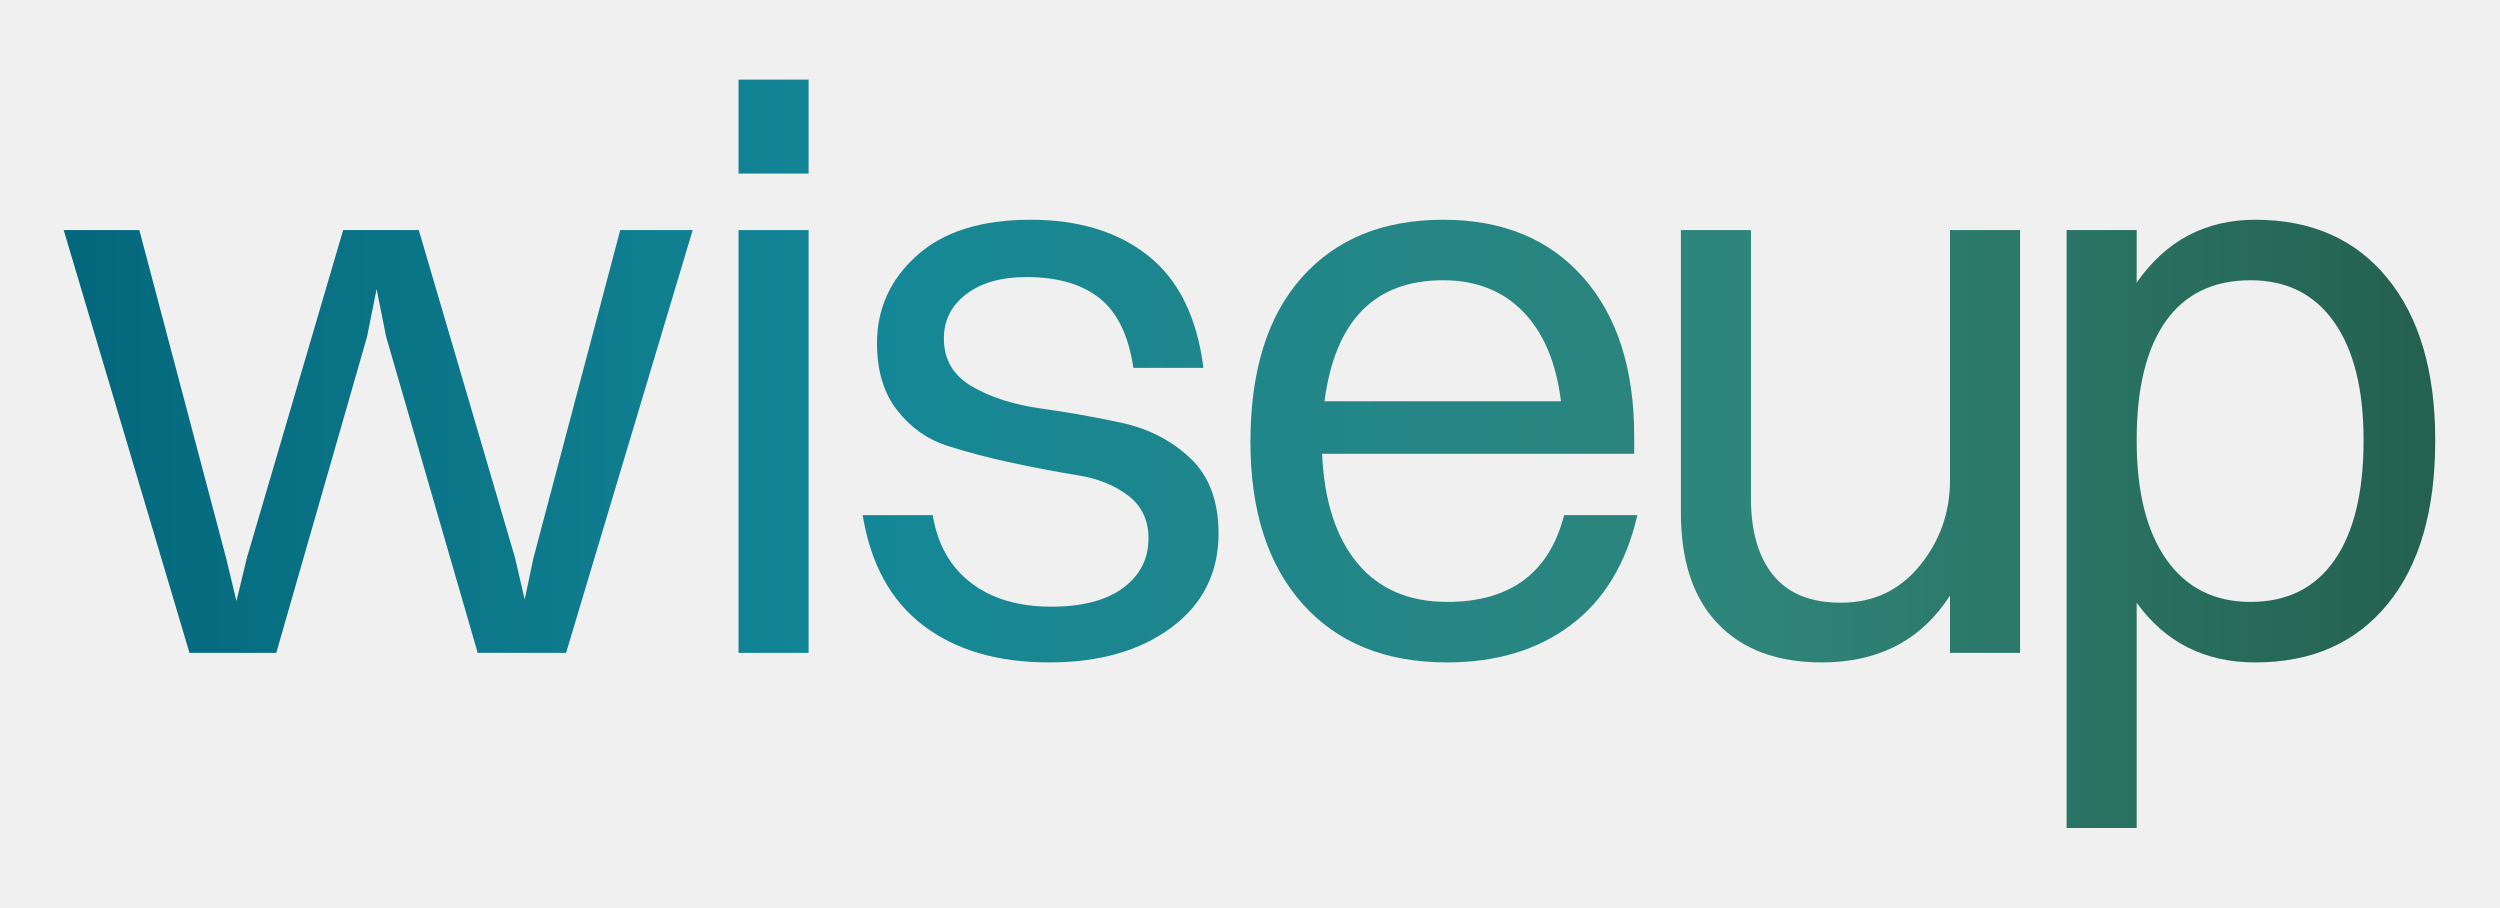
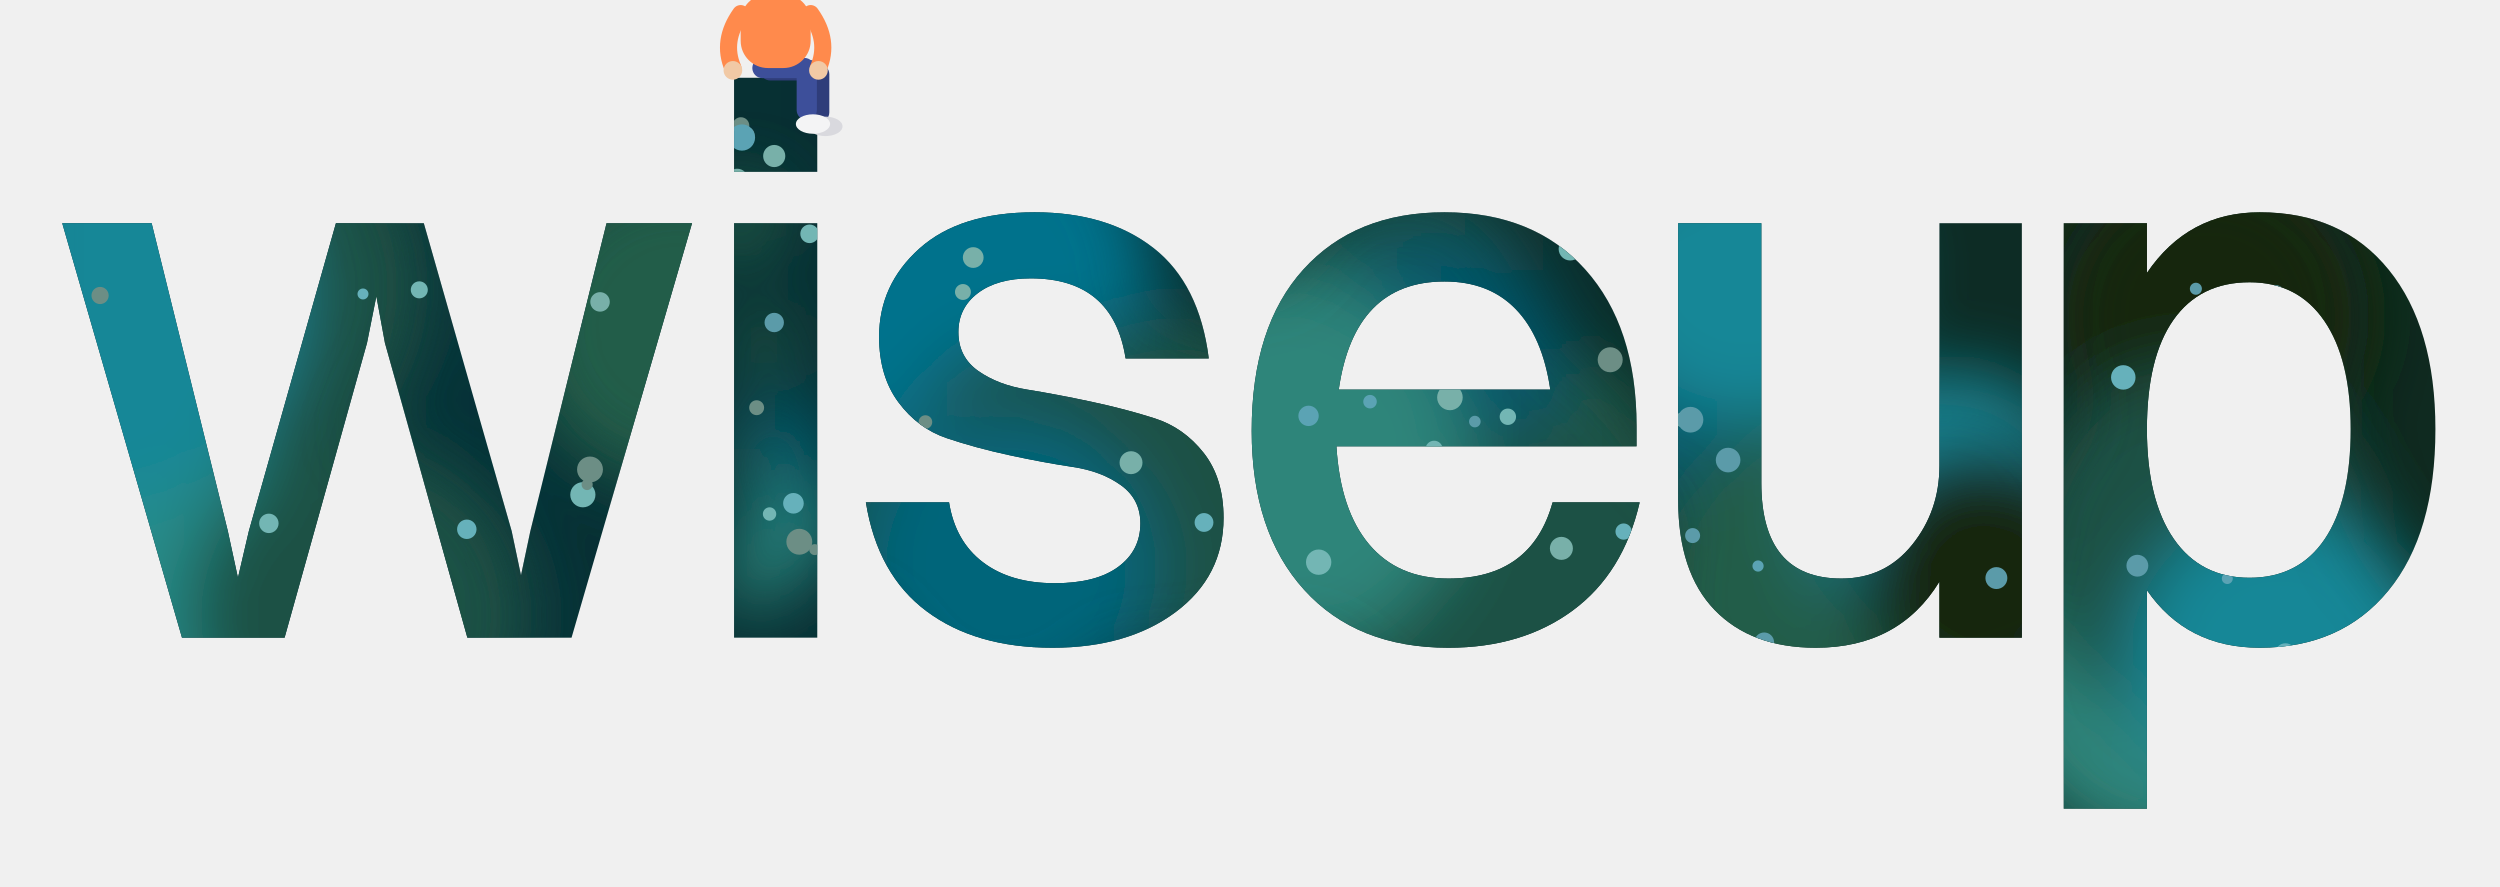
- <svg xmlns="http://www.w3.org/2000/svg" class="hero__logo hero-logo" width="628" height="228" viewBox="0 0 628 228" fill="none" role="img" aria-label="wiseup">
+ <svg xmlns="http://www.w3.org/2000/svg" class="hero__logo hero-logo" width="643" height="228" viewBox="0 0 643 228" fill="none" role="img" aria-label="wiseup">
  <defs>
-     <linearGradient id="hero-logo-fill" x1="0" y1="114.00" x2="628" y2="114.00" gradientUnits="userSpaceOnUse">
-       <stop stop-color="#02657a" />
-       <stop offset="0.35" stop-color="#148797" />
-       <stop offset="0.7" stop-color="#2f857a" />
-       <stop offset="1" stop-color="#235d49" />
+     <linearGradient id="hero-logo-fill" x1="0" y1="114.00" x2="643" y2="114.00" gradientUnits="userSpaceOnUse">
+       <stop stop-color="#04323c" />
+       <stop offset="1" stop-color="#0f2a1f" />
    </linearGradient>
-     <linearGradient id="hero-logo-sheen" x1="-188" y1="114.00" x2="0" y2="114.00" gradientUnits="userSpaceOnUse">
+     <linearGradient id="hero-logo-sheen" x1="-193" y1="114.00" x2="0" y2="114.00" gradientUnits="userSpaceOnUse">
      <stop offset="0" stop-color="#fff" stop-opacity="0" />
      <stop offset="0.5" stop-color="#fff" stop-opacity="0.95" />
      <stop offset="1" stop-color="#fff" stop-opacity="0" />
    </linearGradient>
+     <filter id="wm-blur" x="-30%" y="-30%" width="160%" height="160%">
+       <feGaussianBlur stdDeviation="9" />
+     </filter>
+     <clipPath id="wm-clip-w">
+       <path clip-rule="evenodd" d="M147 164L120.2 164L99 88.2L96.8 76.2L94.4 88.2L73.2 164L46.8 164L16 57.4L39 57.4L58.6 136.6L61.2 148.6L64 136.6L86.4 57.4L109 57.4L131.6 136.6L134 148L136.4 136.6L156 57.4L178 57.4L147 164" />
+     </clipPath>
+     <clipPath id="wm-clip-i">
+       <path clip-rule="evenodd" d="M210.2 44.2L188.8 44.2L188.8 20L210.2 20L210.2 44.2M210.2 164L188.8 164L188.8 57.4L210.2 57.4L210.2 164" />
+     </clipPath>
+     <clipPath id="wm-clip-s">
+       <path clip-rule="evenodd" d="M246.5 85.4L246.5 85.4Q246.5 91.8 251.6 95.4Q256.7 99 264.2 100.2Q271.7 101.4 280.6 103.3Q289.5 105.2 297 107.6Q304.5 110 309.6 116.5Q314.7 123 314.7 133.2L314.7 133.2Q314.7 148.2 302.4 157.4Q290.1 166.6 270.7 166.6L270.7 166.6Q250.9 166.6 238.3 157.2Q225.7 147.8 222.7 129.2L222.7 129.2L244.1 129.2Q245.7 139.2 252.8 144.6Q259.9 150 271.3 150L271.3 150Q281.9 150 287.6 145.8Q293.3 141.6 293.3 134.6L293.3 134.6Q293.3 128.4 288.3 124.8Q283.3 121.2 275.9 120.1Q268.5 119 259.7 117.1Q250.9 115.2 243.5 112.7Q236.1 110.2 231.1 103.5Q226.1 96.8 226.1 86.6L226.1 86.6Q226.1 73.2 236.5 63.9Q246.9 54.6 266.1 54.6L266.1 54.6Q284.9 54.6 296.7 63.8Q308.5 73 310.9 92.2L310.9 92.2L289.5 92.2Q286.3 71.6 265.1 71.6L265.1 71.6Q256.5 71.6 251.5 75.4Q246.5 79.2 246.5 85.4" />
+     </clipPath>
+     <clipPath id="wm-clip-e">
+       <path clip-rule="evenodd" d="M399.33 129.2L421.73 129.2Q417.53 147.4 404.53 157Q391.53 166.6 372.53 166.6L372.53 166.6Q348.93 166.6 335.43 151.7Q321.93 136.8 321.93 110.8L321.93 110.8Q321.93 84 335.23 69.3Q348.53 54.6 371.53 54.6Q394.53 54.6 407.73 69.3Q420.93 84 420.93 109.6L420.93 109.6L420.93 114.8L343.73 114.8Q344.73 131.2 352.13 140Q359.53 148.8 372.53 148.8L372.53 148.8Q393.93 148.8 399.33 129.2L399.33 129.2M371.53 72.4L371.53 72.4Q348.33 72.4 344.33 100.2L344.33 100.2L398.73 100.2Q396.73 86.6 389.83 79.5Q382.93 72.4 371.53 72.4" />
+     </clipPath>
+     <clipPath id="wm-clip-u">
+       <path clip-rule="evenodd" d="M498.82 119.8L498.82 119.8L498.82 57.4L520.02 57.4L520.02 164L498.82 164L498.82 149.6Q488.42 166.6 467.02 166.6L467.02 166.6Q450.42 166.6 441.02 156.9Q431.62 147.2 431.62 128.6L431.62 128.6L431.62 57.4L453.02 57.4L453.02 124.2Q453.02 148.8 473.62 148.8L473.62 148.8Q484.82 148.8 491.82 140.1Q498.82 131.4 498.82 119.8" />
+     </clipPath>
+     <clipPath id="wm-clip-p">
+       <path clip-rule="evenodd" d="M552.19 151.8L552.19 208L530.79 208L530.79 57.4L552.19 57.4L552.19 70.2Q562.79 54.6 581.19 54.6L581.19 54.6Q602.39 54.6 614.39 69.4Q626.39 84.2 626.39 110.4L626.39 110.4Q626.39 137.2 614.29 151.9Q602.19 166.6 581.19 166.6L581.19 166.6Q562.39 166.6 552.19 151.8L552.19 151.8M578.59 72.6L578.59 72.6Q565.79 72.6 558.99 82.3Q552.19 92 552.19 110.4L552.19 110.4Q552.19 128.6 559.09 138.6Q565.99 148.6 578.59 148.6Q591.19 148.6 597.89 138.7Q604.59 128.8 604.59 110.4L604.59 110.4Q604.59 92.4 597.79 82.5Q590.99 72.6 578.59 72.6" />
+     </clipPath>
  </defs>
-   <g class="hero-logo__chars" fill-rule="evenodd" clip-rule="evenodd" fill="url(#hero-logo-fill)">
-     <path class="hero-logo__ch" data-ch="w" d="M142.2 164L120 164L97 84.6L94.6 72.6L92.2 84.6L69.4 164L47.6 164L16 57.8L35 57.8L56.8 140.2L59.4 151L62 140.2L86.2 57.8L105.2 57.8L129.4 140.2L131.8 150.6L134 140.2L155.8 57.8L174 57.8L142.2 164" />
-     <path class="hero-logo__ch" data-ch="i" d="M203.12 43.6L185.52 43.6L185.52 20L203.12 20L203.12 43.6M203.12 164L185.52 164L185.52 57.8L203.12 57.8L203.12 164" />
-     <path class="hero-logo__ch" data-ch="s" d="M237.1 85L237.1 85Q237.1 93 244.2 97.1Q251.3 101.2 261.4 102.6Q271.5 104 281.7 106.2Q291.9 108.4 299 115.1Q306.1 121.8 306.1 134L306.1 134Q306.1 148.8 294.3 157.6Q282.5 166.4 263.5 166.4L263.5 166.4Q244.1 166.4 231.9 157.1Q219.7 147.8 216.7 129.4L216.7 129.4L234.3 129.4Q236.1 140.4 243.9 146.4Q251.7 152.4 264.1 152.4L264.1 152.4Q275.7 152.4 282.1 147.7Q288.5 143 288.5 135.2L288.5 135.2Q288.5 128.4 283.4 124.5Q278.3 120.6 270.8 119.4Q263.3 118.2 254.4 116.3Q245.5 114.4 238 112Q230.5 109.6 225.4 103.1Q220.3 96.6 220.3 86.2L220.3 86.2Q220.3 73.2 230.3 64.2Q240.3 55.2 258.9 55.2L258.9 55.2Q277.1 55.2 288.5 64.3Q299.9 73.4 302.3 92.4L302.3 92.4L284.7 92.4Q282.9 80.2 276.2 74.9Q269.5 69.6 257.9 69.6L257.9 69.6Q248.3 69.6 242.7 73.9Q237.1 78.2 237.1 85" />
-     <path class="hero-logo__ch" data-ch="e" d="M392.91 129.4L411.31 129.4Q407.11 147.6 394.61 157Q382.11 166.4 363.51 166.4L363.51 166.4Q340.31 166.4 327.21 151.7Q314.11 137 314.11 111L314.11 111Q314.11 84.2 327.01 69.7Q339.91 55.2 362.51 55.2L362.51 55.2Q384.91 55.2 397.71 69.7Q410.51 84.2 410.51 109.6L410.51 109.6L410.51 114L332.11 114Q332.91 131.8 341.01 141.5Q349.11 151.2 363.51 151.2L363.51 151.2Q387.31 151.2 392.91 129.4L392.91 129.4M362.51 70.4L362.51 70.4Q336.71 70.4 332.71 100.8L332.71 100.8L392.11 100.8Q390.31 86.2 382.61 78.3Q374.91 70.4 362.51 70.4" />
-     <path class="hero-logo__ch" data-ch="u" d="M489.84 120.6L489.84 120.6L489.84 57.8L507.44 57.8L507.44 164L489.84 164L489.84 149.6Q479.04 166.4 457.64 166.4L457.64 166.4Q440.84 166.4 431.54 156.7Q422.24 147 422.24 128.8L422.24 128.8L422.24 57.8L439.84 57.8L439.84 125.2Q439.84 137.6 445.44 144.5Q451.04 151.4 462.44 151.4L462.44 151.4Q474.64 151.4 482.24 142.1Q489.84 132.8 489.84 120.6" />
-     <path class="hero-logo__ch" data-ch="p" d="M536.73 151.4L536.73 208L519.13 208L519.13 57.8L536.73 57.8L536.73 71Q547.73 55.2 566.53 55.2L566.53 55.2Q587.73 55.2 599.73 69.9Q611.73 84.6 611.73 110.6L611.73 110.6Q611.73 137.2 599.73 151.8Q587.73 166.4 566.53 166.4L566.53 166.4Q547.53 166.4 536.73 151.4L536.73 151.4M565.33 70.4L565.33 70.4Q551.33 70.4 544.03 80.7Q536.73 91 536.73 110.6L536.73 110.6Q536.73 130 544.23 140.6Q551.73 151.2 565.33 151.2L565.33 151.2Q579.13 151.2 586.43 140.7Q593.73 130.2 593.73 110.6L593.73 110.6Q593.73 91.4 586.33 80.9Q578.93 70.4 565.33 70.4" />
+   <g class="hero-logo__chars" fill-rule="evenodd" clip-rule="evenodd">
+     <g class="hero-logo__ch" data-ch="w">
+       <path d="M147 164L120.2 164L99 88.2L96.8 76.2L94.4 88.2L73.2 164L46.8 164L16 57.4L39 57.4L58.6 136.6L61.2 148.6L64 136.6L86.4 57.4L109 57.4L131.6 136.6L134 148L136.4 136.6L156 57.4L178 57.4L147 164" fill="url(#hero-logo-fill)" />
+       <g clip-path="url(#wm-clip-w)">
+         <g class="wm-smoke" filter="url(#wm-blur)">
+           <circle class="wm-blob" cx="26.04" cy="161.54" r="34.4" fill="#1d5144" style="--dx:3.47px;--dy:-10.07px;--s:1.03;--dur:5.96s;--del:-4.98s" />
+           <circle class="wm-blob" cx="57.77" cy="74.02" r="52.01" fill="#1d5144" style="--dx:2.98px;--dy:-32.29px;--s:0.98;--dur:6.17s;--del:-4.81s" />
+           <circle class="wm-blob" cx="174.43" cy="83.79" r="41.38" fill="#235d49" style="--dx:-50.09px;--dy:-37.99px;--s:0.88;--dur:6.16s;--del:-4.93s" />
+           <circle class="wm-blob" cx="28.07" cy="154.72" r="52.79" fill="#278e8b" style="--dx:19.7px;--dy:19.2px;--s:1.28;--dur:7.5s;--del:-8.29s" />
+           <circle class="wm-blob" cx="22.48" cy="76.05" r="54.4" fill="#148797" style="--dx:-12.1px;--dy:-51.15px;--s:0.84;--dur:8.07s;--del:-3.32s" />
+           <circle class="wm-blob" cx="91.92" cy="158.27" r="44.57" fill="#1d5144" style="--dx:30.5px;--dy:-18.05px;--s:0.98;--dur:5.56s;--del:-1.2s" />
+         </g>
+         <g class="wm-balls">
+           <circle class="wm-ball" cx="68.23" cy="77.69" r="2.66" fill="#6c8e85" style="--dx:-15.87px;--dy:-29.19px;--dur:5.05s;--del:-5.53s" />
+           <circle class="wm-ball" cx="149.91" cy="127.25" r="3.24" fill="#73b6b4" style="--dx:-37.22px;--dy:1.91px;--dur:4.95s;--del:-5.35s" />
+           <circle class="wm-ball" cx="151.75" cy="120.75" r="3.33" fill="#6c8e85" style="--dx:45.44px;--dy:3.11px;--dur:5.46s;--del:-0.03s" />
+           <circle class="wm-ball" cx="69.15" cy="134.61" r="2.5" fill="#73b6b4" style="--dx:24.83px;--dy:30.5px;--dur:4.67s;--del:-4.94s" />
+           <circle class="wm-ball" cx="120.06" cy="136.13" r="2.5" fill="#66b1bb" style="--dx:-18.24px;--dy:-16.83px;--dur:3.03s;--del:-0.14s" />
+           <circle class="wm-ball" cx="151.01" cy="124.62" r="1.43" fill="#6c8e85" style="--dx:11.56px;--dy:6.07px;--dur:5.15s;--del:-5.97s" />
+           <circle class="wm-ball" cx="175.78" cy="126.69" r="3.01" fill="#5ba3b4" style="--dx:12.09px;--dy:21.12px;--dur:3.42s;--del:-5.97s" />
+           <circle class="wm-ball" cx="107.84" cy="74.55" r="2.19" fill="#73b6b4" style="--dx:-28.12px;--dy:20.05px;--dur:5.58s;--del:-4.42s" />
+           <circle class="wm-ball" cx="176.42" cy="122.35" r="2.87" fill="#73b6b4" style="--dx:44.26px;--dy:-0.69px;--dur:3.69s;--del:-3.5s" />
+           <circle class="wm-ball" cx="154.33" cy="77.65" r="2.51" fill="#78b0a9" style="--dx:-2.17px;--dy:1.64px;--dur:3.54s;--del:-1.5s" />
+           <circle class="wm-ball" cx="93.36" cy="75.61" r="1.41" fill="#66b1bb" style="--dx:-31.77px;--dy:-30.44px;--dur:3.32s;--del:-5.26s" />
+           <circle class="wm-ball" cx="25.74" cy="76" r="2.21" fill="#6c8e85" style="--dx:-0.1px;--dy:14.86px;--dur:4.1s;--del:-2.16s" />
+         </g>
+       </g>
+     </g>
+     <g class="hero-logo__ch" data-ch="i">
+       <path d="M210.2 44.2L188.8 44.2L188.8 20L210.2 20L210.2 44.2M210.2 164L188.8 164L188.8 57.4L210.2 57.4L210.2 164" fill="url(#hero-logo-fill)" />
+       <g clip-path="url(#wm-clip-i)">
+         <g class="wm-smoke" filter="url(#wm-blur)">
+           <circle class="wm-blob" cx="204.01" cy="135.22" r="10.74" fill="#278e8b" style="--dx:6.38px;--dy:-12.65px;--s:1.08;--dur:6.17s;--del:-4.75s" />
+           <circle class="wm-blob" cx="190.51" cy="56.32" r="10.67" fill="#235d49" style="--dx:7.01px;--dy:39.55px;--s:1.01;--dur:6.43s;--del:-8.28s" />
+           <circle class="wm-blob" cx="196.53" cy="88.68" r="8.09" fill="#235d49" style="--dx:-2.05px;--dy:68.34px;--s:1.08;--dur:6.75s;--del:-3.05s" />
+           <circle class="wm-blob" cx="195.08" cy="147.32" r="9.49" fill="#2f857a" style="--dx:10.4px;--dy:49.1px;--s:1.05;--dur:6.75s;--del:-6.28s" />
+           <circle class="wm-blob" cx="200.58" cy="114.66" r="11.43" fill="#02657a" style="--dx:4.14px;--dy:-15.72px;--s:1.1;--dur:8.42s;--del:-3.45s" />
+           <circle class="wm-blob" cx="190.74" cy="118.42" r="8.3" fill="#1d5144" style="--dx:9.94px;--dy:-26.29px;--s:0.93;--dur:5.27s;--del:-6.48s" />
+         </g>
+         <g class="wm-balls">
+           <circle class="wm-ball" cx="205.58" cy="139.34" r="3.33" fill="#6c8e85" style="--dx:-3.51px;--dy:41.36px;--dur:3.85s;--del:-3.23s" />
+           <circle class="wm-ball" cx="204.07" cy="129.45" r="2.65" fill="#66b1bb" style="--dx:2.9px;--dy:10.5px;--dur:4.78s;--del:-1.63s" />
+           <circle class="wm-ball" cx="199.13" cy="40.13" r="2.85" fill="#78b0a9" style="--dx:-0.46px;--dy:5.14px;--dur:4.65s;--del:-5.33s" />
+           <circle class="wm-ball" cx="192.08" cy="34.65" r="1.97" fill="#6c8e85" style="--dx:0.31px;--dy:-9.27px;--dur:5.73s;--del:-5.14s" />
+           <circle class="wm-ball" cx="208.23" cy="60.14" r="2.39" fill="#73b6b4" style="--dx:5.47px;--dy:15.2px;--dur:5.39s;--del:-2s" />
+           <circle class="wm-ball" cx="209.55" cy="141.36" r="1.41" fill="#6c8e85" style="--dx:-4.27px;--dy:21.83px;--dur:3.31s;--del:-0.5s" />
+           <circle class="wm-ball" cx="194.61" cy="104.86" r="1.92" fill="#6c8e85" style="--dx:3.77px;--dy:18.97px;--dur:3.17s;--del:-2.68s" />
+           <circle class="wm-ball" cx="190.56" cy="32.31" r="2.16" fill="#6c8e85" style="--dx:3.71px;--dy:16.53px;--dur:3.82s;--del:-2.99s" />
+           <circle class="wm-ball" cx="199.13" cy="82.95" r="2.49" fill="#5b9ba9" style="--dx:-4.26px;--dy:23.52px;--dur:3.91s;--del:-4.15s" />
+           <circle class="wm-ball" cx="189.59" cy="46.22" r="2.83" fill="#78b0a9" style="--dx:5.05px;--dy:-18.84px;--dur:5.52s;--del:-3.87s" />
+           <circle class="wm-ball" cx="190.83" cy="35.37" r="3.38" fill="#5ba3b4" style="--dx:2.48px;--dy:-20.93px;--dur:4.55s;--del:-0.42s" />
+           <circle class="wm-ball" cx="197.93" cy="132.2" r="1.72" fill="#73b6b4" style="--dx:3.1px;--dy:-28.47px;--dur:3.72s;--del:-1.23s" />
+         </g>
+       </g>
+       <g class="wm-boy" transform="translate(199.5 20.5)">
+         <g class="wm-leg wm-leg--r">
+           <rect x="-4" y="-5" width="16" height="5.2" rx="2.6" fill="#2f3d7a" />
+           <g class="wm-shin">
+             <rect x="8.6" y="-4" width="5.2" height="15" rx="2.6" fill="#2f3d7a" />
+             <ellipse cx="12.8" cy="12" rx="4.4" ry="2.5" fill="#d9d9de" />
+           </g>
+         </g>
+         <g class="wm-leg wm-leg--l">
+           <rect x="-6" y="-5.6" width="16" height="5.2" rx="2.6" fill="#3d4f9a" />
+           <g class="wm-shin">
+             <rect x="5.4" y="-4.6" width="5.2" height="15" rx="2.6" fill="#3d4f9a" />
+             <ellipse cx="9.6" cy="11.4" rx="4.4" ry="2.5" fill="#f4f4f5" />
+           </g>
+         </g>
+         <rect x="-9" y="-22" width="18" height="19" rx="7" fill="#ff8a4c" />
+         <path d="M-9 -17 Q-14 -10 -11 -3" stroke="#ff8a4c" stroke-width="4.4" stroke-linecap="round" fill="none" />
+         <path d="M9 -17 Q14 -10 11 -3" stroke="#ff8a4c" stroke-width="4.4" stroke-linecap="round" fill="none" />
+         <circle cx="-11" cy="-2.4" r="2.4" fill="#f1c9a5" />
+         <circle cx="11" cy="-2.4" r="2.4" fill="#f1c9a5" />
+         <g class="wm-head">
+           <circle cx="0" cy="-31" r="9.5" fill="#f1c9a5" />
+           <path d="M-9.6 -32 Q-9 -42 0 -41.5 Q9 -42 9.6 -32 Q4 -36.5 -2 -35.5 Q-6 -35 -9.6 -32Z" fill="#1b1b1f" />
+           <g class="wm-eyes">
+             <ellipse cx="-3.6" cy="-29.5" rx="2.1" ry="2.5" fill="#fff" />
+             <ellipse cx="3.6" cy="-29.5" rx="2.1" ry="2.5" fill="#fff" />
+             <circle cx="-3.5" cy="-28.4" r="1.2" fill="#1b1b1f" />
+             <circle cx="3.7" cy="-28.4" r="1.2" fill="#1b1b1f" />
+           </g>
+           <path d="M-2 -24.6 Q0 -23.4 2 -24.6" stroke="#9a5b3c" stroke-width="1" stroke-linecap="round" fill="none" />
+         </g>
+       </g>
+     </g>
+     <g class="hero-logo__ch" data-ch="s">
+       <path d="M246.5 85.4L246.5 85.4Q246.5 91.8 251.6 95.4Q256.7 99 264.2 100.2Q271.7 101.4 280.6 103.3Q289.5 105.2 297 107.6Q304.5 110 309.6 116.5Q314.7 123 314.7 133.2L314.7 133.2Q314.7 148.2 302.4 157.4Q290.1 166.6 270.7 166.6L270.7 166.6Q250.9 166.6 238.3 157.2Q225.7 147.8 222.7 129.2L222.7 129.2L244.1 129.2Q245.7 139.2 252.8 144.6Q259.9 150 271.3 150L271.3 150Q281.9 150 287.6 145.8Q293.3 141.6 293.3 134.6L293.3 134.6Q293.3 128.4 288.3 124.8Q283.3 121.2 275.9 120.1Q268.5 119 259.7 117.1Q250.9 115.2 243.5 112.7Q236.1 110.2 231.1 103.5Q226.1 96.8 226.1 86.6L226.1 86.6Q226.1 73.2 236.5 63.9Q246.9 54.6 266.1 54.6L266.1 54.6Q284.9 54.6 296.7 63.8Q308.5 73 310.9 92.2L310.9 92.2L289.5 92.2Q286.3 71.6 265.1 71.6L265.1 71.6Q256.5 71.6 251.5 75.4Q246.5 79.2 246.5 85.4" fill="url(#hero-logo-fill)" />
+       <g clip-path="url(#wm-clip-s)">
+         <g class="wm-smoke" filter="url(#wm-blur)">
+           <circle class="wm-blob" cx="225.54" cy="58.35" r="48.07" fill="#15270c" style="--dx:38.74px;--dy:-1.82px;--s:1.09;--dur:7.82s;--del:-1.54s" />
+           <circle class="wm-blob" cx="229.56" cy="121.27" r="40.4" fill="#1d5144" style="--dx:31.76px;--dy:-48.19px;--s:1.09;--dur:6.48s;--del:-0.5s" />
+           <circle class="wm-blob" cx="247.8" cy="71.99" r="48.92" fill="#03728c" style="--dx:-14.02px;--dy:32.85px;--s:1.21;--dur:8.46s;--del:-6.96s" />
+           <circle class="wm-blob" cx="302.26" cy="126.01" r="44.41" fill="#1d5144" style="--dx:17.3px;--dy:-21.43px;--s:1;--dur:7.64s;--del:-2.95s" />
+           <circle class="wm-blob" cx="268.38" cy="121.6" r="34.56" fill="#1d5144" style="--dx:-6.76px;--dy:23.65px;--s:0.92;--dur:7.95s;--del:-4.68s" />
+           <circle class="wm-blob" cx="258.74" cy="145.94" r="38.75" fill="#02657a" style="--dx:4.96px;--dy:4.51px;--s:1.13;--dur:7.51s;--del:-0.7s" />
+         </g>
+         <g class="wm-balls">
+           <circle class="wm-ball" cx="309.67" cy="134.38" r="2.42" fill="#66b1bb" style="--dx:10.78px;--dy:-12.34px;--dur:5.93s;--del:-0.38s" />
+           <circle class="wm-ball" cx="263.79" cy="79.75" r="2.38" fill="#78b0a9" style="--dx:-15.16px;--dy:23.84px;--dur:6s;--del:-3.21s" />
+           <circle class="wm-ball" cx="238.02" cy="108.55" r="1.75" fill="#6c8e85" style="--dx:-25.24px;--dy:13.54px;--dur:5.29s;--del:-1.3s" />
+           <circle class="wm-ball" cx="267.04" cy="129.07" r="2.02" fill="#5b9ba9" style="--dx:1.99px;--dy:29.59px;--dur:3.88s;--del:-3.31s" />
+           <circle class="wm-ball" cx="250.31" cy="66.24" r="2.67" fill="#78b0a9" style="--dx:-21.03px;--dy:3.15px;--dur:4.36s;--del:-4.03s" />
+           <circle class="wm-ball" cx="290.9" cy="119" r="2.95" fill="#78b0a9" style="--dx:1.49px;--dy:16.98px;--dur:4.84s;--del:-3.69s" />
+           <circle class="wm-ball" cx="284.82" cy="140.13" r="2.84" fill="#73b6b4" style="--dx:20.78px;--dy:24.14px;--dur:5.02s;--del:-3.76s" />
+           <circle class="wm-ball" cx="246.16" cy="165.96" r="1.81" fill="#5b9ba9" style="--dx:22.41px;--dy:-31.06px;--dur:5.24s;--del:-3.11s" />
+           <circle class="wm-ball" cx="247.67" cy="75.1" r="2.05" fill="#78b0a9" style="--dx:11.07px;--dy:9.8px;--dur:3.98s;--del:-0.65s" />
+           <circle class="wm-ball" cx="309.04" cy="65.2" r="1.7" fill="#5ba3b4" style="--dx:-13.62px;--dy:15.65px;--dur:3s;--del:-4.29s" />
+           <circle class="wm-ball" cx="312.52" cy="111.48" r="3.34" fill="#5b9ba9" style="--dx:6.01px;--dy:-7.66px;--dur:5.31s;--del:-1.65s" />
+           <circle class="wm-ball" cx="283.57" cy="140.28" r="2.48" fill="#66b1bb" style="--dx:13.17px;--dy:-8.06px;--dur:4.84s;--del:-1.48s" />
+         </g>
+       </g>
+     </g>
+     <g class="hero-logo__ch" data-ch="e">
+       <path d="M399.33 129.2L421.73 129.2Q417.53 147.4 404.53 157Q391.53 166.6 372.53 166.6L372.53 166.6Q348.93 166.6 335.43 151.7Q321.93 136.8 321.93 110.8L321.93 110.8Q321.93 84 335.23 69.3Q348.53 54.6 371.53 54.6Q394.53 54.6 407.73 69.3Q420.93 84 420.93 109.6L420.93 109.6L420.93 114.8L343.73 114.8Q344.73 131.2 352.13 140Q359.53 148.8 372.53 148.8L372.53 148.8Q393.93 148.8 399.33 129.2L399.33 129.2M371.53 72.4L371.53 72.4Q348.33 72.4 344.33 100.2L344.33 100.2L398.73 100.2Q396.73 86.6 389.83 79.5Q382.93 72.4 371.53 72.4" fill="url(#hero-logo-fill)" />
+       <g clip-path="url(#wm-clip-e)">
+         <g class="wm-smoke" filter="url(#wm-blur)">
+           <circle class="wm-blob" cx="361.72" cy="79.81" r="33.4" fill="#1d5144" style="--dx:-33.63px;--dy:-19.7px;--s:0.85;--dur:6.34s;--del:-8.41s" />
+           <circle class="wm-blob" cx="380.2" cy="136.34" r="52.32" fill="#235d49" style="--dx:-48.35px;--dy:-33.97px;--s:0.9;--dur:6.65s;--del:-4.15s" />
+           <circle class="wm-blob" cx="367.47" cy="96" r="35.44" fill="#03576a" style="--dx:-49.28px;--dy:15.06px;--s:1.01;--dur:6.2s;--del:-0.39s" />
+           <circle class="wm-blob" cx="398.99" cy="151.51" r="42" fill="#278e8b" style="--dx:21.84px;--dy:54.41px;--s:1.28;--dur:6.33s;--del:-7.79s" />
+           <circle class="wm-blob" cx="401.6" cy="159.49" r="50.68" fill="#1d5144" style="--dx:20.54px;--dy:-20.06px;--s:0.95;--dur:8.18s;--del:-3.07s" />
+           <circle class="wm-blob" cx="328.08" cy="119.07" r="49.43" fill="#2f857a" style="--dx:-25.96px;--dy:-4.63px;--s:1.13;--dur:8.62s;--del:-2.7s" />
+         </g>
+         <g class="wm-balls">
+           <circle class="wm-ball" cx="379.33" cy="108.43" r="1.49" fill="#5b9ba9" style="--dx:-26.94px;--dy:-6.57px;--dur:3.55s;--del:-4.06s" />
+           <circle class="wm-ball" cx="401.59" cy="141.04" r="2.96" fill="#78b0a9" style="--dx:0.21px;--dy:28.84px;--dur:5.73s;--del:-3.17s" />
+           <circle class="wm-ball" cx="414.14" cy="92.53" r="3.22" fill="#6c8e85" style="--dx:17.69px;--dy:-0.33px;--dur:4.2s;--del:-1.69s" />
+           <circle class="wm-ball" cx="417.59" cy="136.72" r="2.09" fill="#66b1bb" style="--dx:15.63px;--dy:16.76px;--dur:4.9s;--del:-4.33s" />
+           <circle class="wm-ball" cx="403.86" cy="64.02" r="2.98" fill="#73b6b4" style="--dx:25.03px;--dy:-21.59px;--dur:4.22s;--del:-4.43s" />
+           <circle class="wm-ball" cx="372.92" cy="102.22" r="3.29" fill="#78b0a9" style="--dx:29.36px;--dy:-23.48px;--dur:4.97s;--del:-1.41s" />
+           <circle class="wm-ball" cx="368.85" cy="115.57" r="2.22" fill="#73b6b4" style="--dx:10.66px;--dy:7.2px;--dur:5.52s;--del:-0.59s" />
+           <circle class="wm-ball" cx="407.84" cy="62.7" r="3.03" fill="#5ba3b4" style="--dx:-10.92px;--dy:9.53px;--dur:4.04s;--del:-4.86s" />
+           <circle class="wm-ball" cx="336.56" cy="106.96" r="2.62" fill="#5ba3b4" style="--dx:-23.82px;--dy:31.68px;--dur:3.19s;--del:-3.75s" />
+           <circle class="wm-ball" cx="339.16" cy="144.59" r="3.26" fill="#73b6b4" style="--dx:10.33px;--dy:-31.43px;--dur:3.55s;--del:-3.53s" />
+           <circle class="wm-ball" cx="352.37" cy="103.31" r="1.74" fill="#5ba3b4" style="--dx:-23.7px;--dy:-1.45px;--dur:5.07s;--del:-5.68s" />
+           <circle class="wm-ball" cx="387.82" cy="107.19" r="2.11" fill="#73b6b4" style="--dx:-24.76px;--dy:-11.94px;--dur:4.72s;--del:-3.72s" />
+         </g>
+       </g>
+     </g>
+     <g class="hero-logo__ch" data-ch="u">
+       <path d="M498.82 119.8L498.82 119.8L498.82 57.4L520.02 57.4L520.02 164L498.82 164L498.82 149.6Q488.42 166.6 467.02 166.6L467.02 166.6Q450.42 166.6 441.02 156.9Q431.62 147.2 431.62 128.6L431.62 128.6L431.62 57.4L453.02 57.4L453.02 124.2Q453.02 148.8 473.62 148.8L473.62 148.8Q484.82 148.8 491.82 140.1Q498.82 131.4 498.82 119.8" fill="url(#hero-logo-fill)" />
+       <g clip-path="url(#wm-clip-u)">
+         <g class="wm-smoke" filter="url(#wm-blur)">
+           <circle class="wm-blob" cx="438.18" cy="85.34" r="46.48" fill="#03576a" style="--dx:-0.95px;--dy:22.99px;--s:1.27;--dur:5.33s;--del:-6.93s" />
+           <circle class="wm-blob" cx="471.38" cy="153.67" r="47.68" fill="#235d49" style="--dx:-3.21px;--dy:-48.81px;--s:0.92;--dur:8.24s;--del:-1.3s" />
+           <circle class="wm-blob" cx="501.6" cy="131.4" r="35.76" fill="#148797" style="--dx:0.79px;--dy:30.57px;--s:1.15;--dur:7.66s;--del:-2.6s" />
+           <circle class="wm-blob" cx="515.47" cy="147.75" r="32.06" fill="#148797" style="--dx:-0.43px;--dy:13.16px;--s:1.22;--dur:5.39s;--del:-0.5s" />
+           <circle class="wm-blob" cx="510.11" cy="147.73" r="33.61" fill="#15270c" style="--dx:25.53px;--dy:-4.88px;--s:0.96;--dur:6.49s;--del:-0.83s" />
+           <circle class="wm-blob" cx="448.81" cy="69.83" r="37.94" fill="#148797" style="--dx:2.81px;--dy:-26.22px;--s:1.12;--dur:8.78s;--del:-8.98s" />
+         </g>
+         <g class="wm-balls">
+           <circle class="wm-ball" cx="513.47" cy="148.68" r="2.82" fill="#5b9ba9" style="--dx:19.88px;--dy:-3.32px;--dur:5.36s;--del:-5.5s" />
+           <circle class="wm-ball" cx="461.67" cy="72.12" r="2.21" fill="#78b0a9" style="--dx:-23.37px;--dy:-31.23px;--dur:5.34s;--del:-0.5s" />
+           <circle class="wm-ball" cx="469.67" cy="83.6" r="3.27" fill="#5ba3b4" style="--dx:11.01px;--dy:-9.56px;--dur:5.94s;--del:-1.92s" />
+           <circle class="wm-ball" cx="483.97" cy="112.14" r="3.31" fill="#5ba3b4" style="--dx:16.58px;--dy:-29.86px;--dur:5.61s;--del:-5.72s" />
+           <circle class="wm-ball" cx="432.57" cy="107.97" r="1.84" fill="#78b0a9" style="--dx:0.55px;--dy:-28.98px;--dur:3.48s;--del:-5s" />
+           <circle class="wm-ball" cx="444.47" cy="118.33" r="3.17" fill="#5b9ba9" style="--dx:-3.02px;--dy:24.92px;--dur:5.78s;--del:-2.07s" />
+           <circle class="wm-ball" cx="434.79" cy="107.95" r="3.31" fill="#5b9ba9" style="--dx:19.41px;--dy:-1.6px;--dur:4.54s;--del:-4.26s" />
+           <circle class="wm-ball" cx="466.72" cy="65.23" r="2.74" fill="#78b0a9" style="--dx:-17.89px;--dy:-23.47px;--dur:4.47s;--del:-3.37s" />
+           <circle class="wm-ball" cx="453.75" cy="165.22" r="2.55" fill="#5b9ba9" style="--dx:15.1px;--dy:24.98px;--dur:5.02s;--del:-2.55s" />
+           <circle class="wm-ball" cx="472.27" cy="141.28" r="2.2" fill="#6c8e85" style="--dx:-21.94px;--dy:21.35px;--dur:3.44s;--del:-0.77s" />
+           <circle class="wm-ball" cx="452.17" cy="145.58" r="1.44" fill="#5ba3b4" style="--dx:2.18px;--dy:-10.17px;--dur:4.68s;--del:-0.67s" />
+           <circle class="wm-ball" cx="435.34" cy="137.75" r="1.93" fill="#5b9ba9" style="--dx:-11.93px;--dy:10.81px;--dur:4.72s;--del:-1.66s" />
+         </g>
+       </g>
+     </g>
+     <g class="hero-logo__ch" data-ch="p">
+       <path d="M552.19 151.8L552.19 208L530.79 208L530.79 57.4L552.19 57.4L552.19 70.2Q562.79 54.6 581.19 54.6L581.19 54.6Q602.39 54.6 614.39 69.4Q626.39 84.2 626.39 110.4L626.39 110.4Q626.39 137.2 614.29 151.9Q602.19 166.6 581.19 166.6L581.19 166.6Q562.39 166.6 552.19 151.8L552.19 151.8M578.59 72.6L578.59 72.6Q565.79 72.6 558.99 82.3Q552.19 92 552.19 110.4L552.19 110.4Q552.19 128.6 559.09 138.6Q565.99 148.6 578.59 148.6Q591.19 148.6 597.89 138.7Q604.59 128.8 604.59 110.4L604.59 110.4Q604.59 92.4 597.79 82.5Q590.99 72.6 578.59 72.6" fill="url(#hero-logo-fill)" />
+       <g clip-path="url(#wm-clip-p)">
+         <g class="wm-smoke" filter="url(#wm-blur)">
+           <circle class="wm-blob" cx="568.13" cy="81.43" r="40.88" fill="#15270c" style="--dx:-18.94px;--dy:41.27px;--s:1.04;--dur:7.65s;--del:-7.81s" />
+           <circle class="wm-blob" cx="560.92" cy="171.08" r="49.81" fill="#2f857a" style="--dx:15.56px;--dy:75.94px;--s:1.2;--dur:7.51s;--del:-3.36s" />
+           <circle class="wm-blob" cx="608.99" cy="190.72" r="30.62" fill="#235d49" style="--dx:-21.85px;--dy:14.24px;--s:1.05;--dur:6.04s;--del:-3.22s" />
+           <circle class="wm-blob" cx="620.94" cy="196.51" r="39.7" fill="#278e8b" style="--dx:23.71px;--dy:-19.86px;--s:1.08;--dur:5.36s;--del:-1.59s" />
+           <circle class="wm-blob" cx="564.13" cy="140.6" r="45.54" fill="#1d5144" style="--dx:-29.62px;--dy:35.29px;--s:0.82;--dur:8.88s;--del:-4.74s" />
+           <circle class="wm-blob" cx="586.6" cy="168.99" r="38.88" fill="#148797" style="--dx:16.36px;--dy:-7.76px;--s:0.9;--dur:6.43s;--del:-3.98s" />
+         </g>
+         <g class="wm-balls">
+           <circle class="wm-ball" cx="549.73" cy="145.5" r="2.81" fill="#5b9ba9" style="--dx:-9.41px;--dy:-37.86px;--dur:5.31s;--del:-5.65s" />
+           <circle class="wm-ball" cx="585.09" cy="76.18" r="2.9" fill="#5b9ba9" style="--dx:-19.01px;--dy:31.11px;--dur:4.14s;--del:-5.96s" />
+           <circle class="wm-ball" cx="586.96" cy="103.66" r="2.39" fill="#66b1bb" style="--dx:8.07px;--dy:4.57px;--dur:5.66s;--del:-0.78s" />
+           <circle class="wm-ball" cx="564.78" cy="74.27" r="1.55" fill="#5b9ba9" style="--dx:-6.37px;--dy:-45.79px;--dur:4.77s;--del:-5.67s" />
+           <circle class="wm-ball" cx="624.84" cy="62.63" r="2.71" fill="#73b6b4" style="--dx:-12.27px;--dy:35.57px;--dur:5.2s;--del:-0.32s" />
+           <circle class="wm-ball" cx="625.57" cy="170.99" r="2.85" fill="#5b9ba9" style="--dx:16.96px;--dy:-6.6px;--dur:5.77s;--del:-3.93s" />
+           <circle class="wm-ball" cx="587.82" cy="168.14" r="2.69" fill="#66b1bb" style="--dx:-22.11px;--dy:41.14px;--dur:5.62s;--del:-5.47s" />
+           <circle class="wm-ball" cx="596.57" cy="194.57" r="2.3" fill="#5ba3b4" style="--dx:-1.99px;--dy:-6.4px;--dur:4.46s;--del:-3.62s" />
+           <circle class="wm-ball" cx="580.1" cy="197.16" r="1.72" fill="#66b1bb" style="--dx:3.77px;--dy:-39.24px;--dur:4.11s;--del:-3.21s" />
+           <circle class="wm-ball" cx="624.12" cy="173.19" r="2.94" fill="#73b6b4" style="--dx:11px;--dy:-4.4px;--dur:5.33s;--del:-5.32s" />
+           <circle class="wm-ball" cx="546.11" cy="97.07" r="3.15" fill="#66b1bb" style="--dx:3.61px;--dy:24.55px;--dur:5.86s;--del:-2.81s" />
+           <circle class="wm-ball" cx="572.86" cy="148.8" r="1.41" fill="#5ba3b4" style="--dx:-1.15px;--dy:11.35px;--dur:3.51s;--del:-1.79s" />
+         </g>
+       </g>
+     </g>
  </g>
  <g class="hero-logo__sheen" fill-rule="evenodd" clip-rule="evenodd" fill="url(#hero-logo-sheen)" aria-hidden="true">
-     <path d="M142.2 164L120 164L97 84.6L94.6 72.6L92.2 84.6L69.4 164L47.6 164L16 57.8L35 57.8L56.8 140.2L59.4 151L62 140.2L86.2 57.8L105.2 57.8L129.4 140.2L131.8 150.6L134 140.2L155.8 57.8L174 57.8L142.2 164" />
-     <path d="M203.12 43.6L185.52 43.6L185.52 20L203.12 20L203.12 43.6M203.12 164L185.52 164L185.52 57.8L203.12 57.8L203.12 164" />
-     <path d="M237.1 85L237.1 85Q237.1 93 244.2 97.1Q251.3 101.2 261.4 102.6Q271.5 104 281.7 106.2Q291.9 108.4 299 115.1Q306.1 121.8 306.1 134L306.1 134Q306.1 148.8 294.3 157.6Q282.5 166.4 263.5 166.4L263.5 166.4Q244.1 166.4 231.9 157.1Q219.7 147.8 216.7 129.4L216.7 129.4L234.3 129.4Q236.1 140.4 243.9 146.4Q251.7 152.4 264.1 152.4L264.1 152.4Q275.7 152.4 282.1 147.7Q288.5 143 288.5 135.2L288.5 135.2Q288.5 128.4 283.4 124.5Q278.3 120.6 270.8 119.4Q263.3 118.2 254.4 116.3Q245.5 114.4 238 112Q230.5 109.6 225.4 103.1Q220.3 96.6 220.3 86.2L220.3 86.2Q220.3 73.2 230.3 64.2Q240.3 55.2 258.9 55.2L258.9 55.2Q277.1 55.2 288.5 64.3Q299.9 73.4 302.3 92.4L302.3 92.4L284.7 92.4Q282.9 80.2 276.2 74.9Q269.5 69.6 257.9 69.6L257.9 69.6Q248.3 69.6 242.7 73.9Q237.1 78.2 237.1 85" />
-     <path d="M392.91 129.4L411.31 129.4Q407.11 147.6 394.61 157Q382.11 166.4 363.51 166.4L363.51 166.4Q340.31 166.4 327.21 151.7Q314.11 137 314.11 111L314.11 111Q314.11 84.2 327.01 69.7Q339.91 55.2 362.51 55.2L362.51 55.2Q384.91 55.2 397.71 69.7Q410.51 84.2 410.51 109.6L410.51 109.6L410.51 114L332.11 114Q332.91 131.8 341.01 141.5Q349.11 151.2 363.51 151.2L363.51 151.2Q387.31 151.2 392.91 129.4L392.91 129.4M362.51 70.4L362.51 70.4Q336.71 70.4 332.71 100.8L332.71 100.8L392.11 100.8Q390.31 86.2 382.61 78.3Q374.91 70.4 362.51 70.4" />
-     <path d="M489.84 120.6L489.84 120.6L489.84 57.8L507.44 57.8L507.44 164L489.84 164L489.84 149.6Q479.04 166.4 457.64 166.4L457.64 166.4Q440.84 166.4 431.54 156.7Q422.24 147 422.24 128.8L422.24 128.8L422.24 57.8L439.84 57.8L439.84 125.2Q439.84 137.6 445.44 144.5Q451.04 151.4 462.44 151.4L462.44 151.4Q474.64 151.4 482.24 142.1Q489.84 132.8 489.84 120.6" />
-     <path d="M536.73 151.4L536.73 208L519.13 208L519.13 57.8L536.73 57.8L536.73 71Q547.73 55.2 566.53 55.2L566.53 55.2Q587.73 55.2 599.73 69.9Q611.73 84.6 611.73 110.6L611.73 110.6Q611.73 137.2 599.73 151.8Q587.73 166.4 566.53 166.4L566.53 166.4Q547.53 166.4 536.73 151.4L536.73 151.4M565.33 70.4L565.33 70.4Q551.33 70.4 544.03 80.7Q536.73 91 536.73 110.6L536.73 110.6Q536.73 130 544.23 140.6Q551.73 151.2 565.33 151.2L565.33 151.2Q579.13 151.2 586.43 140.7Q593.73 130.2 593.73 110.6L593.73 110.6Q593.73 91.4 586.33 80.9Q578.93 70.4 565.33 70.4" />
+     <path d="M147 164L120.2 164L99 88.2L96.8 76.2L94.4 88.2L73.2 164L46.8 164L16 57.4L39 57.4L58.6 136.6L61.2 148.6L64 136.6L86.4 57.4L109 57.4L131.6 136.6L134 148L136.4 136.6L156 57.4L178 57.4L147 164" />
+     <path d="M210.2 44.2L188.8 44.2L188.8 20L210.2 20L210.2 44.2M210.2 164L188.8 164L188.8 57.4L210.2 57.4L210.2 164" />
+     <path d="M246.5 85.4L246.5 85.4Q246.5 91.8 251.6 95.4Q256.7 99 264.2 100.2Q271.7 101.4 280.6 103.3Q289.5 105.2 297 107.6Q304.5 110 309.6 116.5Q314.7 123 314.7 133.2L314.7 133.2Q314.7 148.2 302.4 157.4Q290.1 166.6 270.7 166.6L270.7 166.6Q250.9 166.6 238.3 157.2Q225.7 147.8 222.7 129.2L222.7 129.2L244.1 129.2Q245.7 139.2 252.8 144.6Q259.9 150 271.3 150L271.3 150Q281.9 150 287.6 145.8Q293.3 141.6 293.3 134.6L293.3 134.6Q293.3 128.4 288.3 124.8Q283.3 121.2 275.9 120.1Q268.5 119 259.7 117.1Q250.9 115.2 243.5 112.7Q236.1 110.2 231.1 103.5Q226.1 96.8 226.1 86.6L226.1 86.6Q226.1 73.2 236.5 63.9Q246.9 54.6 266.1 54.6L266.1 54.6Q284.9 54.6 296.7 63.8Q308.5 73 310.9 92.2L310.9 92.2L289.5 92.2Q286.3 71.6 265.1 71.6L265.1 71.6Q256.5 71.6 251.5 75.4Q246.5 79.2 246.5 85.4" />
+     <path d="M399.33 129.2L421.73 129.2Q417.53 147.4 404.53 157Q391.53 166.6 372.53 166.6L372.53 166.6Q348.93 166.6 335.43 151.7Q321.93 136.8 321.93 110.8L321.93 110.8Q321.93 84 335.23 69.3Q348.53 54.6 371.53 54.6Q394.53 54.6 407.73 69.3Q420.93 84 420.93 109.6L420.93 109.6L420.93 114.8L343.73 114.8Q344.73 131.2 352.13 140Q359.53 148.8 372.53 148.8L372.53 148.8Q393.93 148.8 399.33 129.2L399.33 129.2M371.53 72.4L371.53 72.4Q348.33 72.4 344.33 100.2L344.33 100.2L398.73 100.2Q396.73 86.6 389.83 79.5Q382.93 72.4 371.53 72.4" />
+     <path d="M498.82 119.8L498.82 119.8L498.82 57.4L520.02 57.4L520.02 164L498.82 164L498.82 149.6Q488.42 166.6 467.02 166.6L467.02 166.6Q450.42 166.6 441.02 156.9Q431.62 147.2 431.62 128.6L431.62 128.6L431.62 57.4L453.02 57.4L453.02 124.2Q453.02 148.8 473.62 148.8L473.62 148.8Q484.82 148.8 491.82 140.1Q498.82 131.4 498.82 119.8" />
+     <path d="M552.19 151.8L552.19 208L530.79 208L530.79 57.4L552.19 57.4L552.19 70.2Q562.79 54.6 581.19 54.6L581.19 54.6Q602.39 54.6 614.39 69.4Q626.39 84.2 626.39 110.4L626.39 110.4Q626.39 137.2 614.29 151.9Q602.19 166.6 581.19 166.6L581.19 166.6Q562.39 166.6 552.19 151.8L552.19 151.8M578.59 72.6L578.59 72.6Q565.79 72.6 558.99 82.3Q552.19 92 552.19 110.4L552.19 110.4Q552.19 128.6 559.09 138.6Q565.99 148.6 578.59 148.6Q591.19 148.6 597.89 138.7Q604.59 128.8 604.59 110.4L604.59 110.4Q604.59 92.4 597.79 82.5Q590.99 72.6 578.59 72.6" />
  </g>
</svg>
